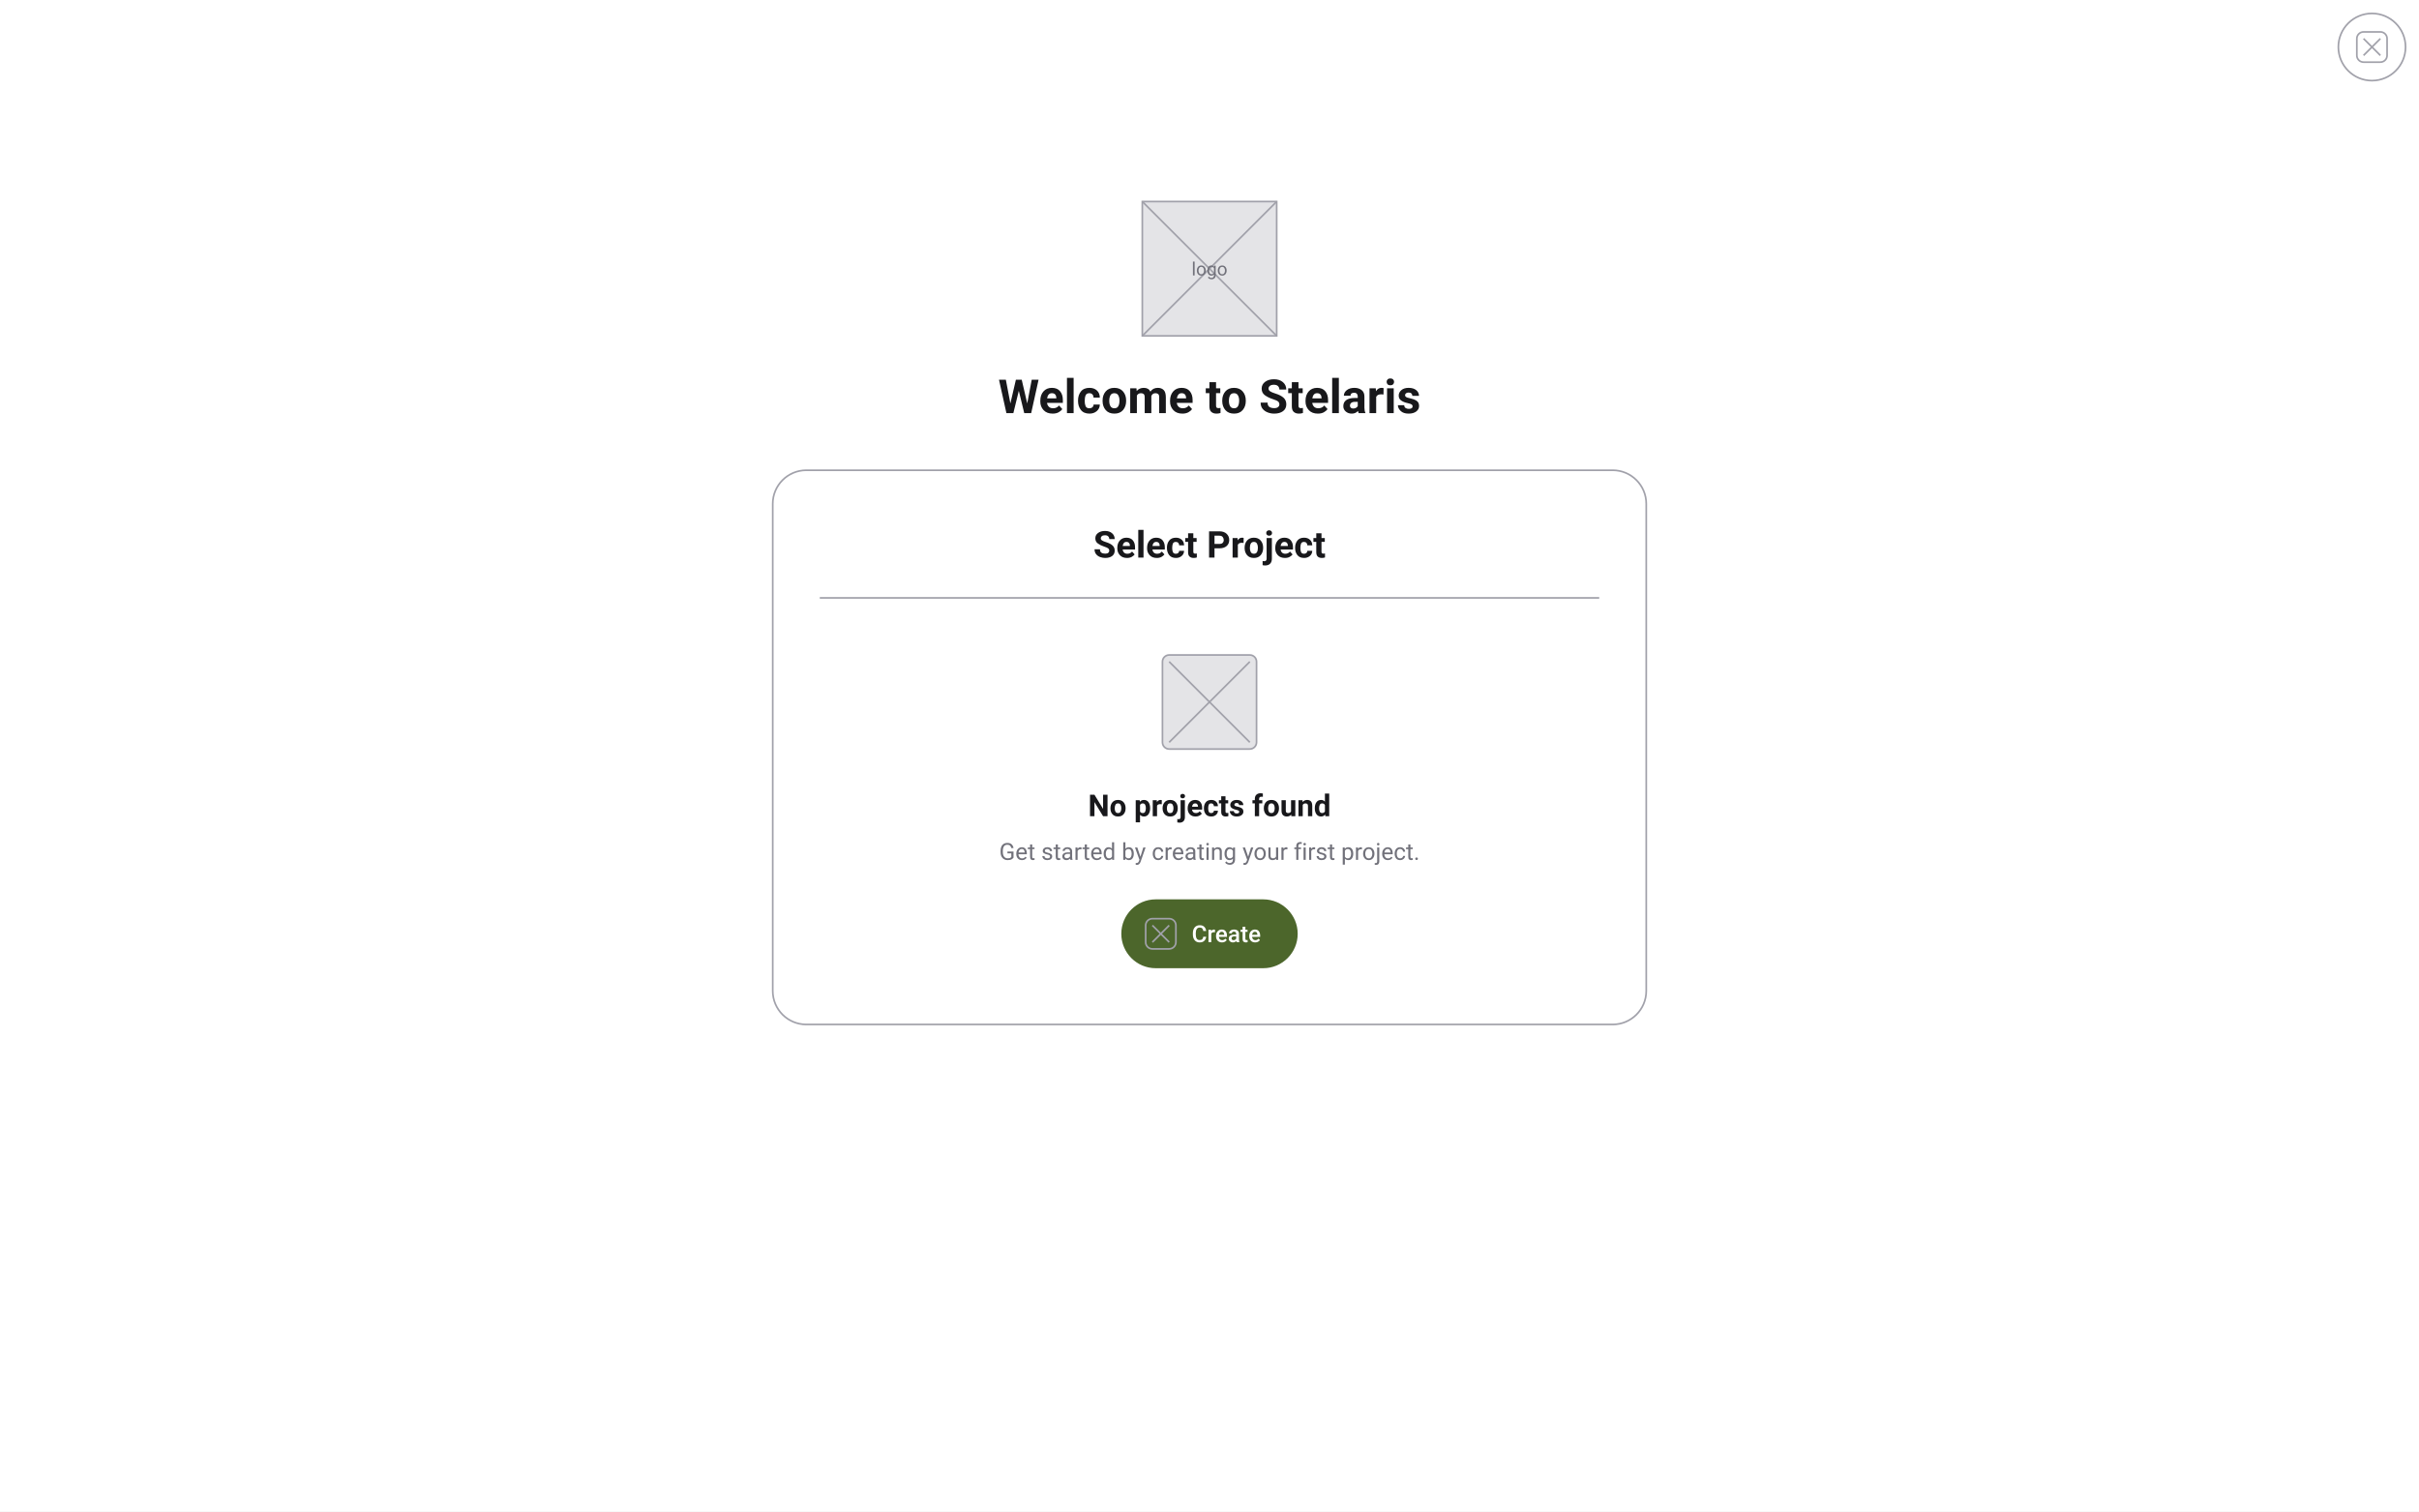
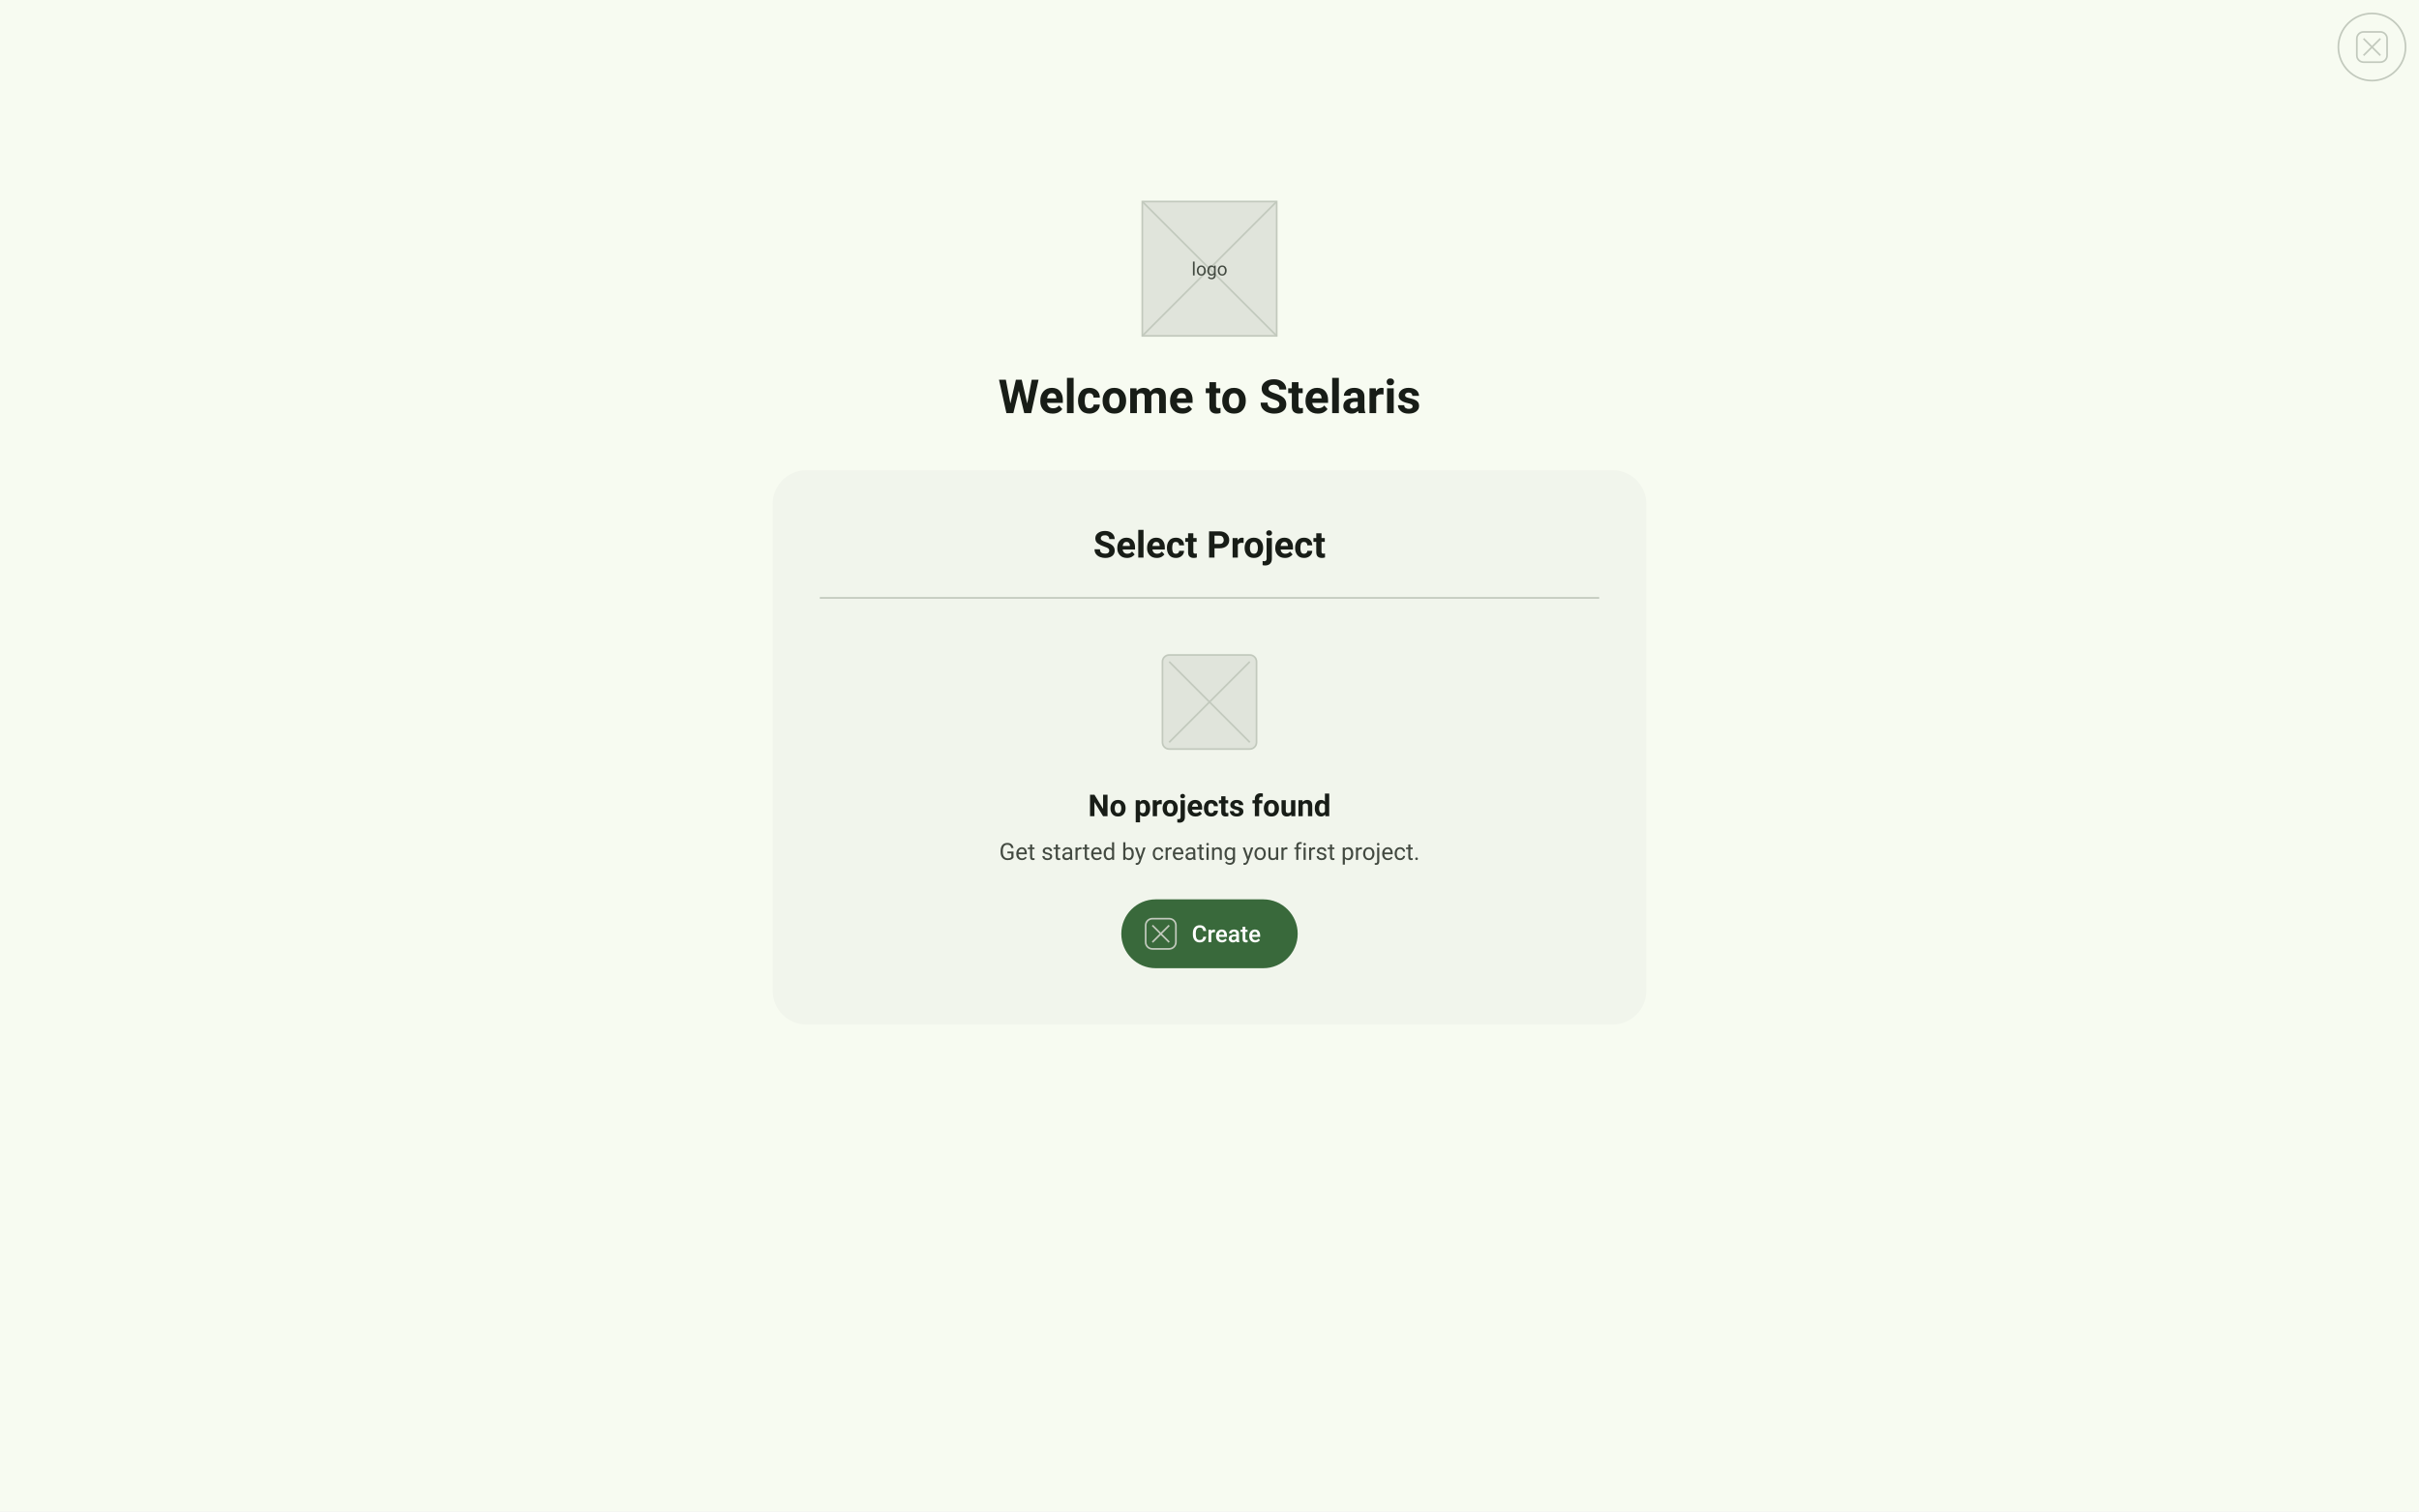
<svg xmlns="http://www.w3.org/2000/svg" width="1440" height="900" viewBox="0 0 1440 900">
-   <rect x="0" y="0" width="1440" height="900" rx="0" fill="#FFFFFF" stroke="none" stroke-width="1" />
-   <circle cx="1412.0" cy="28.0" r="20.0" fill="#FFFFFF" stroke="#A1A1AA" />
-   <rect x="1403.0" y="19.0" width="18" height="18" rx="4" fill="none" stroke="#A1A1AA" stroke-width="1" />
-   <line x1="1407.0" y1="23.0" x2="1417.0" y2="33.0" stroke="#A1A1AA" stroke-width="1" />
-   <line x1="1417.0" y1="23.0" x2="1407.0" y2="33.0" stroke="#A1A1AA" stroke-width="1" />
-   <rect x="680" y="120" width="80" height="80" rx="0" fill="#E4E4E7" stroke="#A1A1AA" stroke-width="1" />
-   <line x1="680" y1="120" x2="760" y2="200" stroke="#A1A1AA" stroke-width="1" />
-   <line x1="760" y1="120" x2="680" y2="200" stroke="#A1A1AA" stroke-width="1" />
-   <text x="720.0" y="164.0" font-family="Work Sans, Roboto, Arial, sans-serif" font-size="11" font-weight="400" fill="#71717A" text-anchor="middle">logo</text>
-   <text x="720" y="246" font-family="Work Sans, Roboto, Arial, sans-serif" font-size="28" font-weight="700" fill="#18181B" text-anchor="middle">Welcome to Stelaris</text>
-   <rect x="460" y="280" width="520" height="330" rx="20" fill="#FFFFFF" stroke="#A1A1AA" stroke-width="1" />
-   <text x="720" y="332" font-family="Work Sans, Roboto, Arial, sans-serif" font-size="22" font-weight="700" fill="#18181B" text-anchor="middle">Select Project</text>
-   <line x1="488" y1="356" x2="952" y2="356" stroke="#A1A1AA" stroke-width="1" />
-   <rect x="692" y="390" width="56" height="56" rx="4" fill="#E4E4E7" stroke="#A1A1AA" stroke-width="1" />
-   <line x1="696" y1="394" x2="744" y2="442" stroke="#A1A1AA" stroke-width="1" />
-   <line x1="744" y1="394" x2="696" y2="442" stroke="#A1A1AA" stroke-width="1" />
-   <text x="720" y="486" font-family="Work Sans, Roboto, Arial, sans-serif" font-size="18" font-weight="600" fill="#18181B" text-anchor="middle">No projects found</text>
-   <text x="720" y="512" font-family="Work Sans, Roboto, Arial, sans-serif" font-size="14" font-weight="400" fill="#71717A" text-anchor="middle">Get started by creating your first project.</text>
-   <rect x="668" y="536" width="104" height="40" rx="20.0" fill="#4C662B" stroke="#4C662B" stroke-width="1" />
-   <rect x="682" y="547.0" width="18" height="18" rx="4" fill="none" stroke="#A1A1AA" stroke-width="1" />
-   <line x1="686" y1="551.0" x2="696" y2="561.0" stroke="#A1A1AA" stroke-width="1" />
-   <line x1="696" y1="551.0" x2="686" y2="561.0" stroke="#A1A1AA" stroke-width="1" />
+   <rect x="0" y="0" width="1440" height="900" rx="0" fill="#F7FBF1" stroke="none" stroke-width="1" />
+   <circle cx="1412.0" cy="28.0" r="20.0" fill="#F7FBF1" stroke="#C2C9BD" />
+   <rect x="1403.0" y="19.0" width="18" height="18" rx="4" fill="none" stroke="#C2C9BD" stroke-width="1" />
+   <line x1="1407.0" y1="23.0" x2="1417.0" y2="33.0" stroke="#C2C9BD" stroke-width="1" />
+   <line x1="1417.0" y1="23.0" x2="1407.0" y2="33.0" stroke="#C2C9BD" stroke-width="1" />
+   <rect x="680" y="120" width="80" height="80" rx="0" fill="#E0E4DB" stroke="#C2C9BD" stroke-width="1" />
+   <line x1="680" y1="120" x2="760" y2="200" stroke="#C2C9BD" stroke-width="1" />
+   <line x1="760" y1="120" x2="680" y2="200" stroke="#C2C9BD" stroke-width="1" />
+   <text x="720.0" y="164.0" font-family="Work Sans, Roboto, Arial, sans-serif" font-size="11" font-weight="400" fill="#424940" text-anchor="middle">logo</text>
+   <text x="720" y="246" font-family="Work Sans, Roboto, Arial, sans-serif" font-size="28" font-weight="700" fill="#181D17" text-anchor="middle">Welcome to Stelaris</text>
+   <rect x="460" y="280" width="520" height="330" rx="20" fill="#F1F5EC" stroke="none" stroke-width="1" />
+   <text x="720" y="332" font-family="Work Sans, Roboto, Arial, sans-serif" font-size="22" font-weight="700" fill="#181D17" text-anchor="middle">Select Project</text>
+   <line x1="488" y1="356" x2="952" y2="356" stroke="#C2C9BD" stroke-width="1" />
+   <rect x="692" y="390" width="56" height="56" rx="4" fill="#E0E4DB" stroke="#C2C9BD" stroke-width="1" />
+   <line x1="696" y1="394" x2="744" y2="442" stroke="#C2C9BD" stroke-width="1" />
+   <line x1="744" y1="394" x2="696" y2="442" stroke="#C2C9BD" stroke-width="1" />
+   <text x="720" y="486" font-family="Work Sans, Roboto, Arial, sans-serif" font-size="18" font-weight="600" fill="#181D17" text-anchor="middle">No projects found</text>
+   <text x="720" y="512" font-family="Work Sans, Roboto, Arial, sans-serif" font-size="14" font-weight="400" fill="#424940" text-anchor="middle">Get started by creating your first project.</text>
+   <rect x="668" y="536" width="104" height="40" rx="20.0" fill="#39693B" stroke="#39693B" stroke-width="1" />
+   <rect x="682" y="547.0" width="18" height="18" rx="4" fill="none" stroke="#C2C9BD" stroke-width="1" />
+   <line x1="686" y1="551.0" x2="696" y2="561.0" stroke="#C2C9BD" stroke-width="1" />
+   <line x1="696" y1="551.0" x2="686" y2="561.0" stroke="#C2C9BD" stroke-width="1" />
  <text x="730.0" y="561.0" font-family="Work Sans, Roboto, Arial, sans-serif" font-size="14" font-weight="500" fill="#FFFFFF" text-anchor="middle">Create</text>
</svg>
